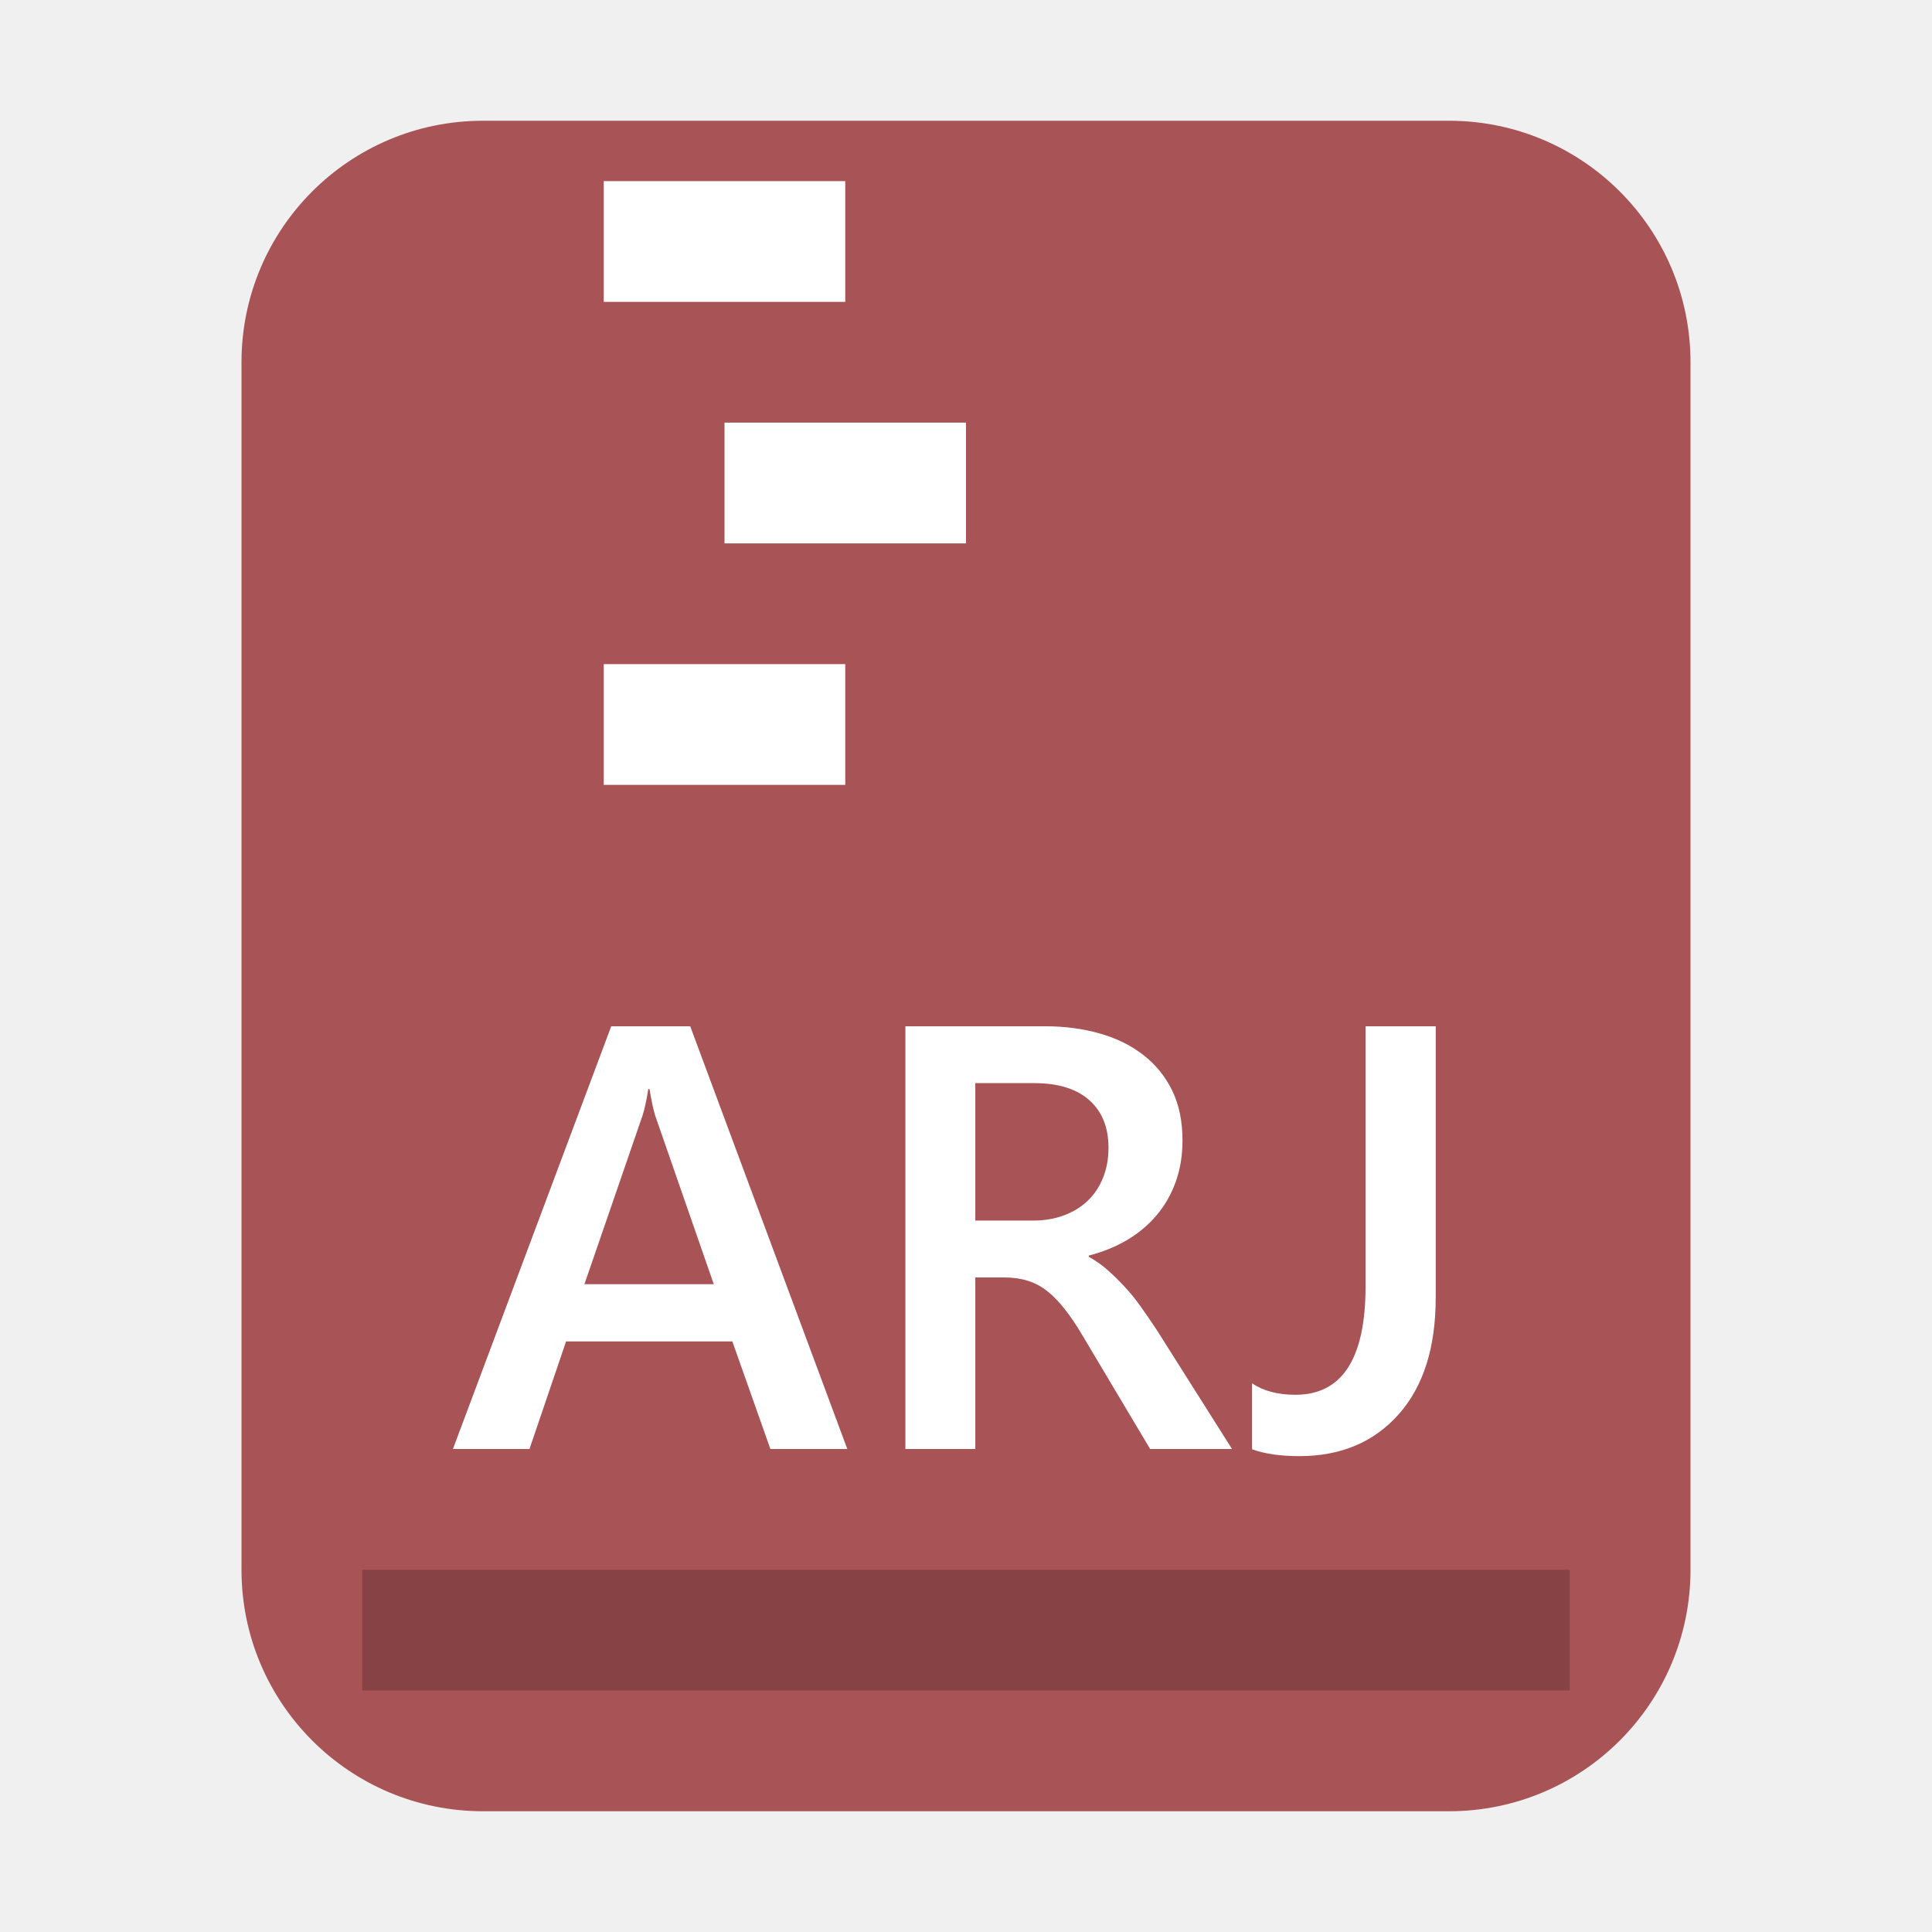
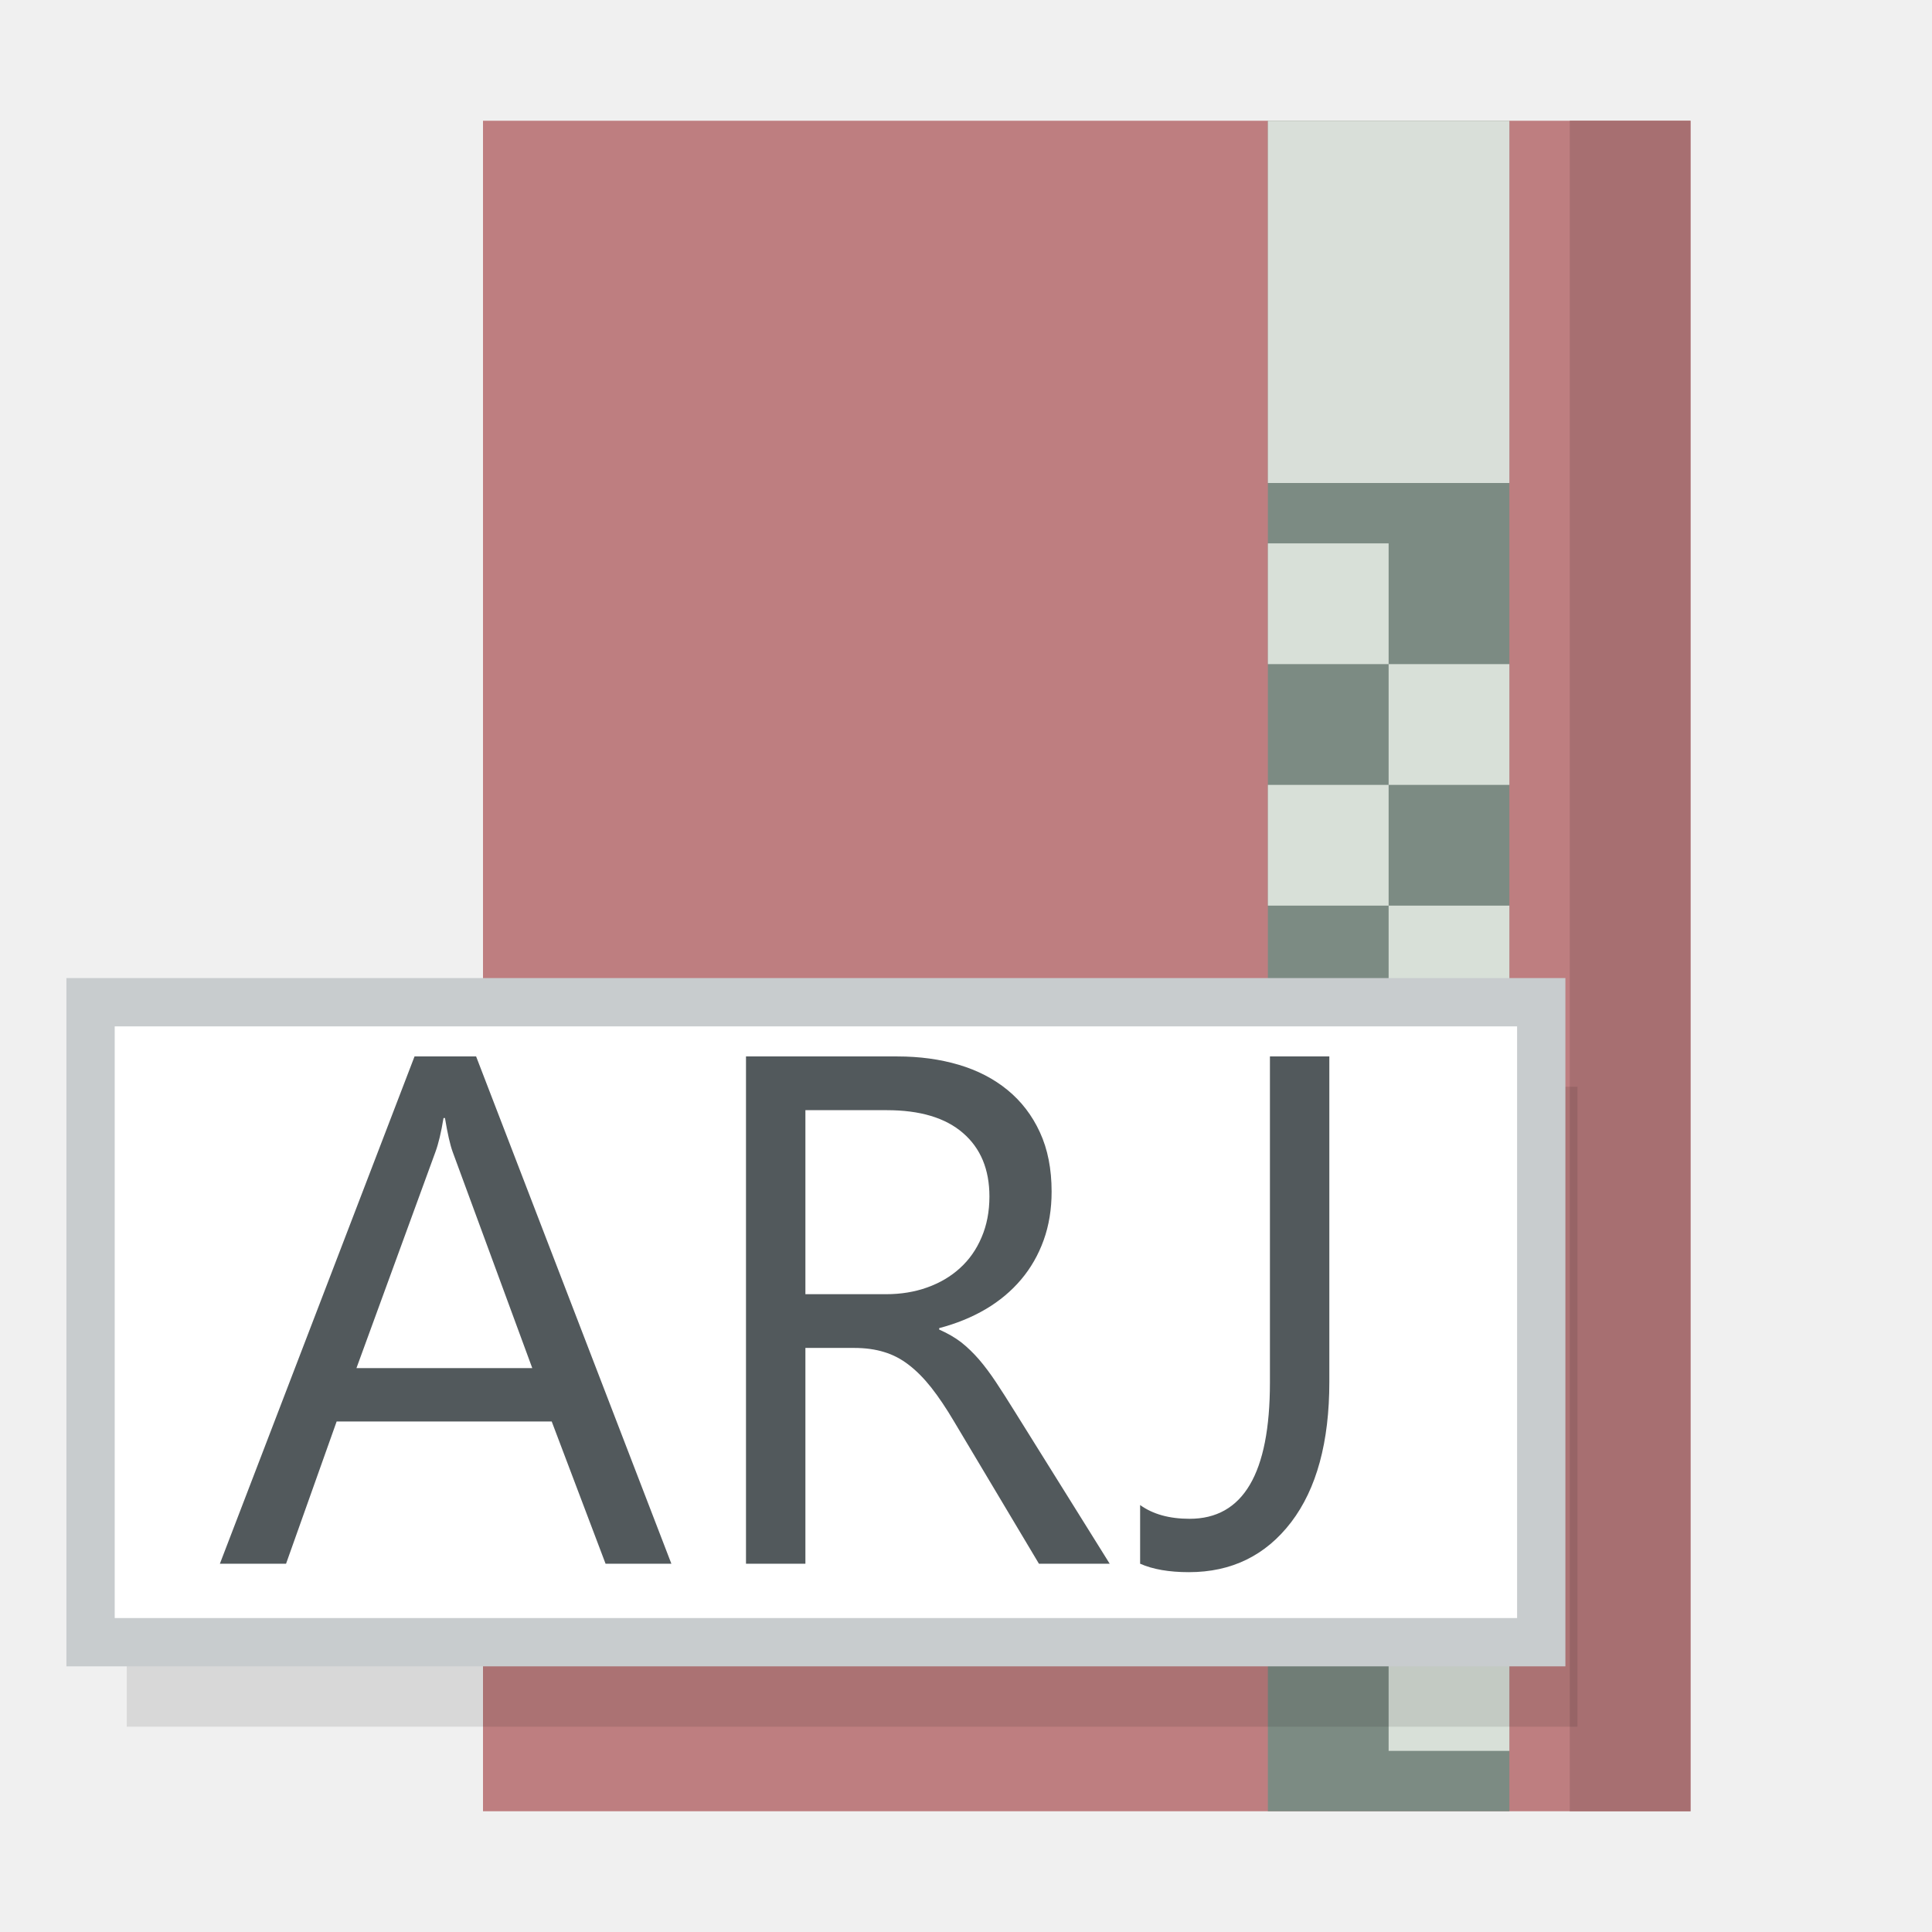
<svg xmlns="http://www.w3.org/2000/svg" width="16" height="16" viewBox="0 0 16 16">
  <defs />
-   <path fill="#a85356" stroke="none" d="M 4 1 L 12 1 C 13.105 1 14 1.895 14 3 L 14 13 C 14 14.105 13.105 15 12 15 L 4 15 C 2.895 15 2 14.105 2 13 L 2 3 C 2 1.895 2.895 1 4 1 Z" />
-   <path fill="#000000" stroke="#000000" stroke-opacity="0.2" d="M 3 13.5 L 13 13.5" />
-   <path fill="#000000" stroke="#ffffff" d="M 5 2 L 7 2 M 6 4 L 8 4 M 5 6 L 7 6" />
-   <g>
-     <path fill="#ffffff" stroke="none" d="M 7.017 12 L 6.38 12 L 6.065 11.109 L 4.688 11.109 L 4.385 12 L 3.751 12 L 5.062 8.499 L 5.716 8.499 L 7.017 12 Z M 5.911 10.635 L 5.426 9.239 Q 5.404 9.17 5.379 9.019 L 5.369 9.019 Q 5.347 9.158 5.321 9.239 L 4.84 10.635 L 5.911 10.635 Z M 10.203 12 L 9.525 12 L 8.966 11.062 Q 8.89 10.933 8.818 10.842 Q 8.746 10.75 8.671 10.691 Q 8.597 10.633 8.509 10.606 Q 8.421 10.579 8.311 10.579 L 8.077 10.579 L 8.077 12 L 7.498 12 L 7.498 8.499 L 8.651 8.499 Q 8.897 8.499 9.105 8.558 Q 9.312 8.616 9.466 8.735 Q 9.62 8.853 9.707 9.03 Q 9.793 9.207 9.793 9.444 Q 9.793 9.629 9.738 9.784 Q 9.683 9.939 9.582 10.06 Q 9.481 10.181 9.338 10.267 Q 9.195 10.352 9.017 10.398 L 9.017 10.408 Q 9.112 10.462 9.183 10.527 Q 9.254 10.591 9.317 10.66 Q 9.381 10.728 9.443 10.815 Q 9.505 10.901 9.581 11.016 L 10.203 12 Z M 8.077 8.97 L 8.077 10.108 L 8.56 10.108 Q 8.695 10.108 8.808 10.066 Q 8.922 10.025 9.005 9.947 Q 9.088 9.869 9.134 9.756 Q 9.18 9.644 9.18 9.505 Q 9.18 9.253 9.022 9.112 Q 8.863 8.97 8.565 8.97 L 8.077 8.97 Z M 11.89 10.745 Q 11.89 11.368 11.583 11.713 Q 11.275 12.059 10.762 12.059 Q 10.523 12.059 10.369 12.002 L 10.369 11.456 Q 10.509 11.551 10.728 11.551 Q 11.309 11.551 11.309 10.652 L 11.309 8.499 L 11.89 8.499 L 11.89 10.745 Z" />
+   <path fill="#be7e80" stroke="none" d="M 4 1 L 14 1 L 14 15 L 4 15 Z" />
+   <path fill="#a76f71" stroke="none" d="M 13 1 L 14 1 L 14 15 L 13 15 Z" />
+   <path fill="#7c8b83" stroke="none" d="M 10.5 1 L 12.5 1 L 12.5 15 L 10.5 15 Z" />
+   <path fill="#d9dfd9" stroke="none" d="M 10.5 1 L 12.5 1 L 12.5 4 L 10.5 4 Z" />
+   <path fill="#000000" stroke="#d8e0d8" d="M 10.5 5 L 11.5 5 M 11.5 6 L 12.5 6 M 10.5 7 L 11.5 7 M 11.5 8 L 12.5 8 M 10.5 9 L 11.5 9 M 11.5 10 L 12.5 10 M 10.5 11 L 11.5 11 M 11.5 12 L 12.5 12 M 10.5 13 L 11.5 13 M 11.5 14 L 12.5 14" />
+   <g opacity="0.1">
+     <path fill="#000000" stroke="none" d="M 1.05 9 L 13.064 9 L 13.064 14.3 L 1.05 14.3 Z" />
+   </g>
+   <path fill="#ffffff" stroke="#c8ccce" stroke-width="0.4" d="M 0.75 8.3 L 12.764 8.3 L 12.764 13.6 L 0.75 13.6 Z" />
+   <g transform="matrix(1 0 0 1 1.757 6.95)">
+     <g>
+       <path fill="#52595c" stroke="none" d="M 3.803 6 L 3.258 6 L 2.812 4.822 L 1.031 4.822 L 0.612 6 L 0.064 6 L 1.676 1.799 L 2.186 1.799 L 3.803 6 Z M 2.651 4.38 L 1.992 2.59 Q 1.96 2.502 1.928 2.309 L 1.916 2.309 Q 1.887 2.487 1.849 2.59 L 1.195 4.38 L 2.651 4.38 Z M 7.433 6 L 6.847 6 L 6.144 4.822 Q 6.047 4.658 5.956 4.542 Q 5.865 4.427 5.77 4.354 Q 5.675 4.28 5.565 4.247 Q 5.455 4.213 5.317 4.213 L 4.913 4.213 L 4.913 6 L 4.421 6 L 4.421 1.799 L 5.675 1.799 Q 5.95 1.799 6.183 1.868 Q 6.416 1.937 6.587 2.077 Q 6.759 2.218 6.855 2.427 Q 6.952 2.637 6.952 2.918 Q 6.952 3.138 6.886 3.321 Q 6.82 3.504 6.699 3.647 Q 6.577 3.791 6.406 3.892 Q 6.234 3.993 6.021 4.049 L 6.021 4.061 Q 6.126 4.107 6.204 4.167 Q 6.281 4.228 6.352 4.31 Q 6.422 4.392 6.491 4.496 Q 6.56 4.6 6.645 4.737 L 7.433 6 Z M 4.913 2.244 L 4.913 3.768 L 5.581 3.768 Q 5.766 3.768 5.922 3.712 Q 6.079 3.656 6.193 3.552 Q 6.308 3.448 6.372 3.297 Q 6.437 3.146 6.437 2.959 Q 6.437 2.622 6.218 2.433 Q 6 2.244 5.587 2.244 L 4.913 2.244 Z M 9.252 4.494 Q 9.252 5.241 8.936 5.656 Q 8.619 6.07 8.089 6.07 Q 7.843 6.07 7.685 6 L 7.685 5.514 Q 7.843 5.628 8.095 5.628 Q 8.76 5.628 8.76 4.5 L 8.76 1.799 L 9.252 1.799 L 9.252 4.494 Z" />
+     </g>
  </g>
</svg>
